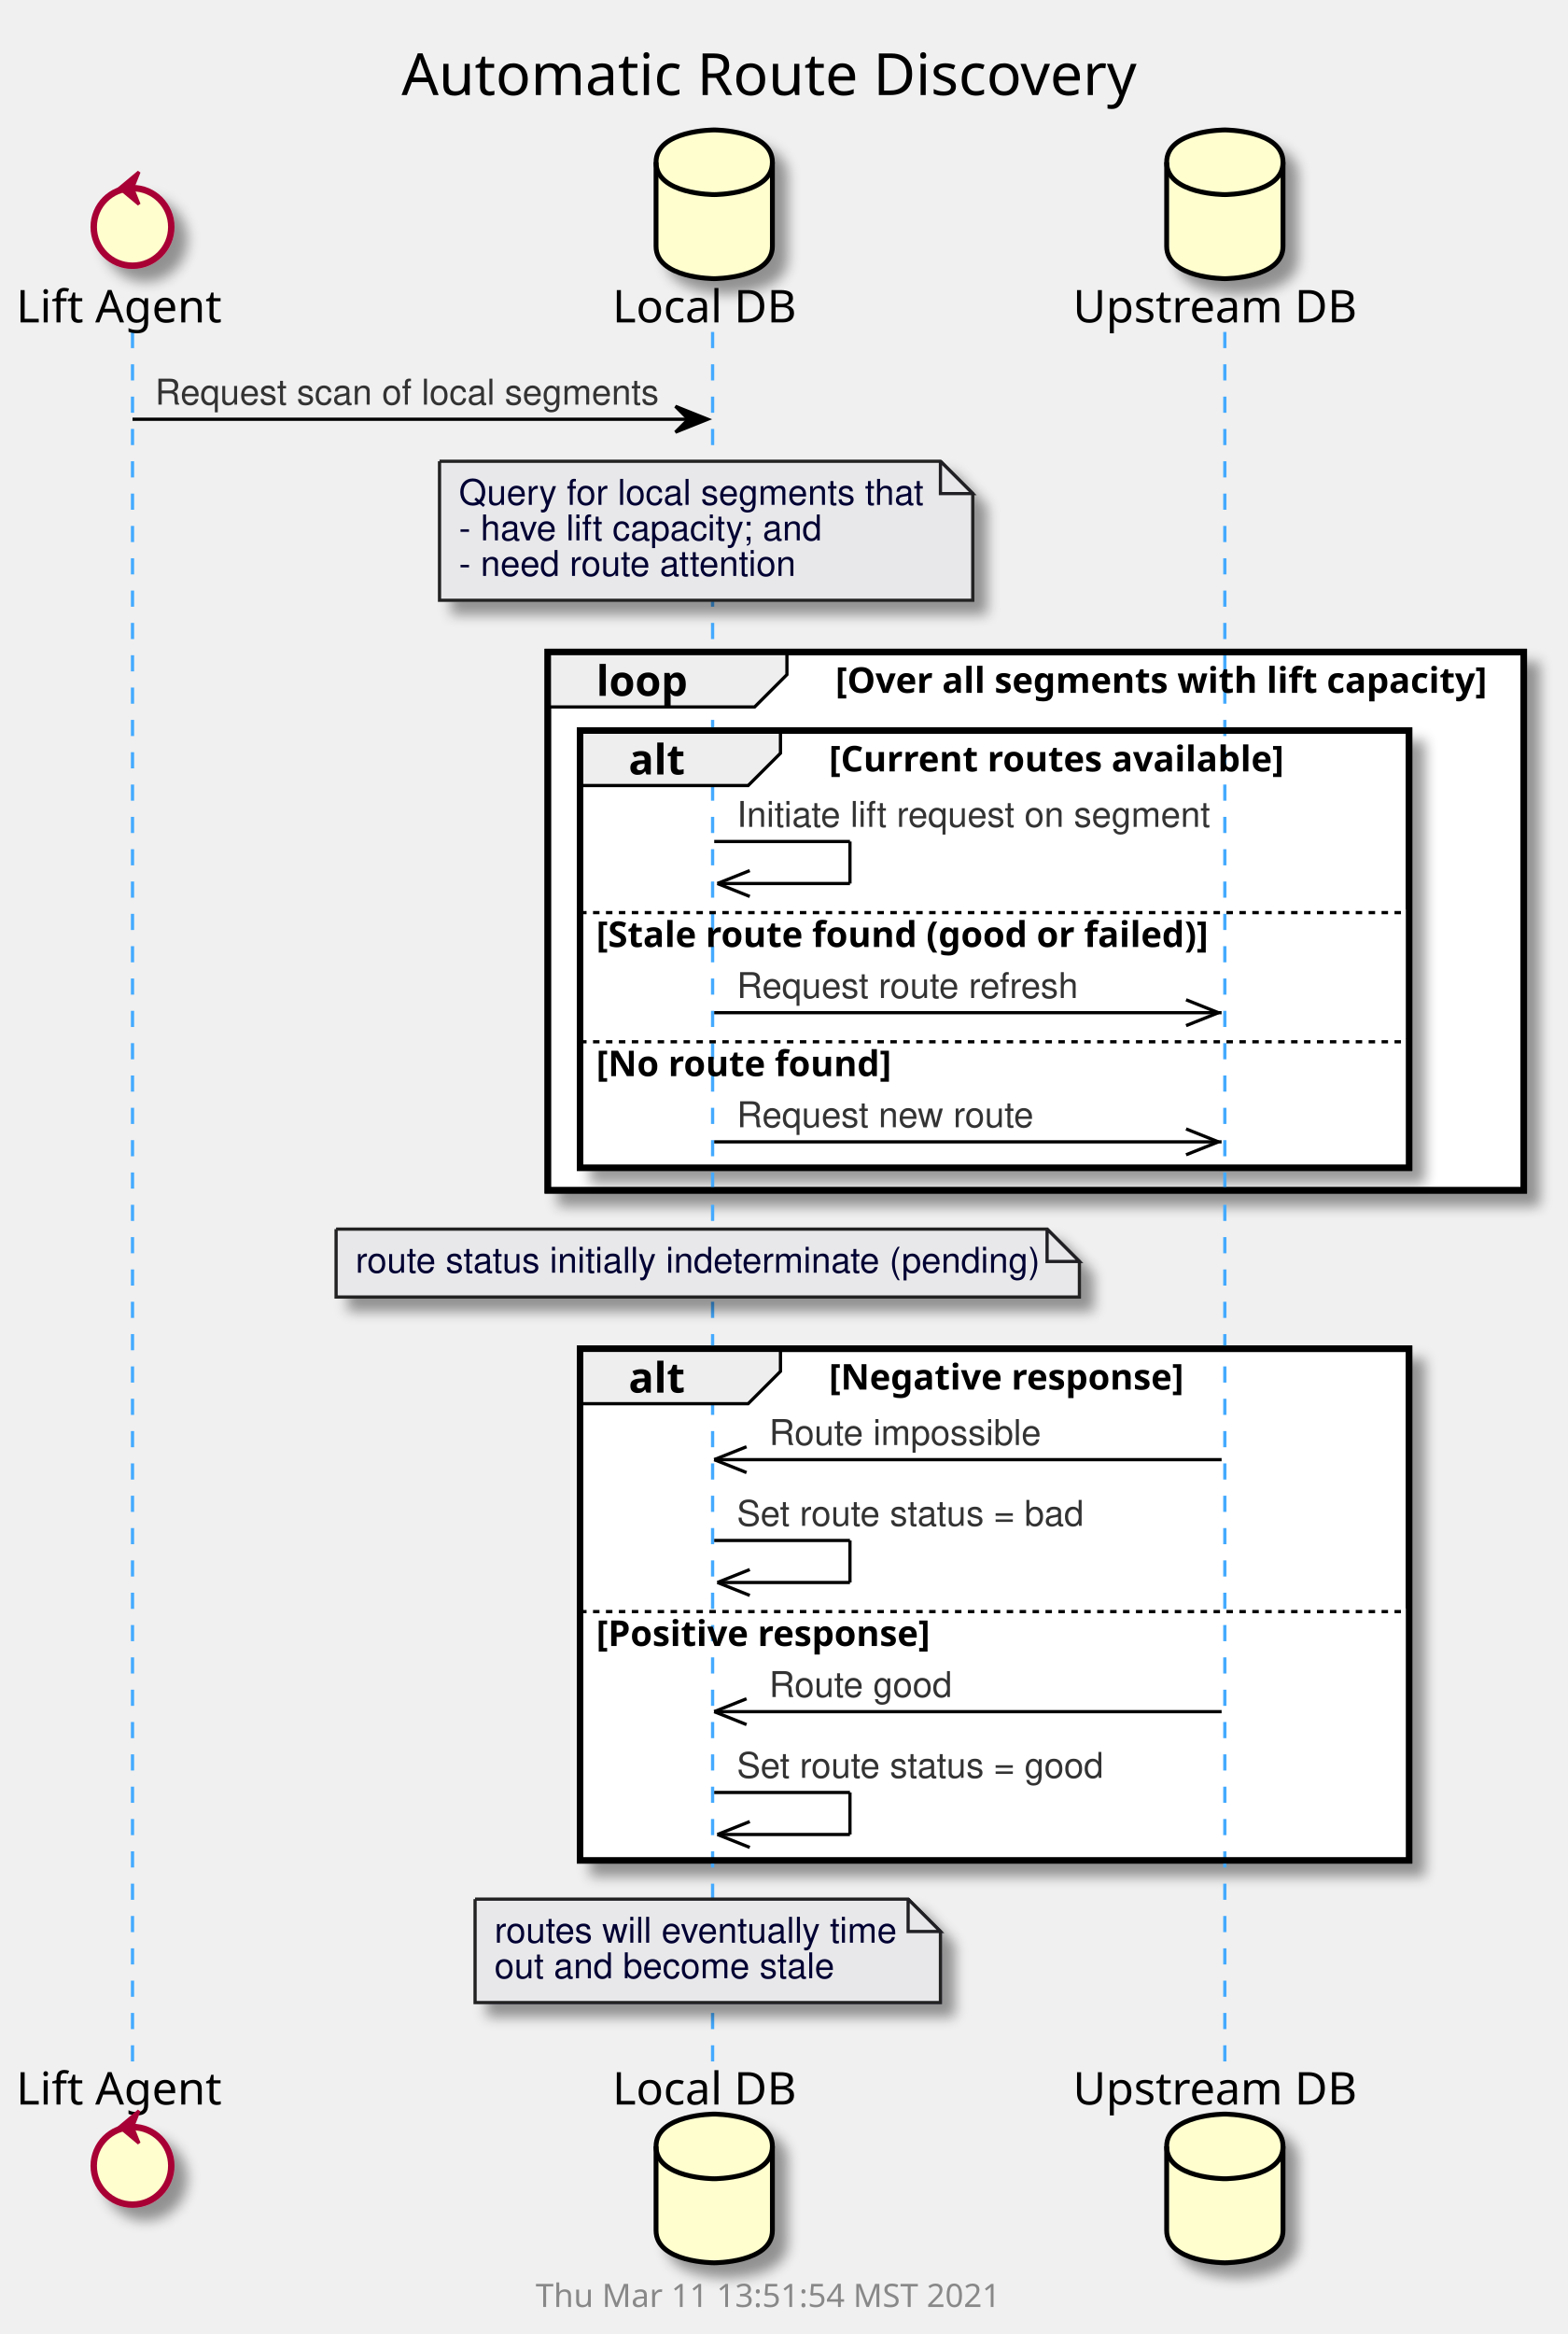
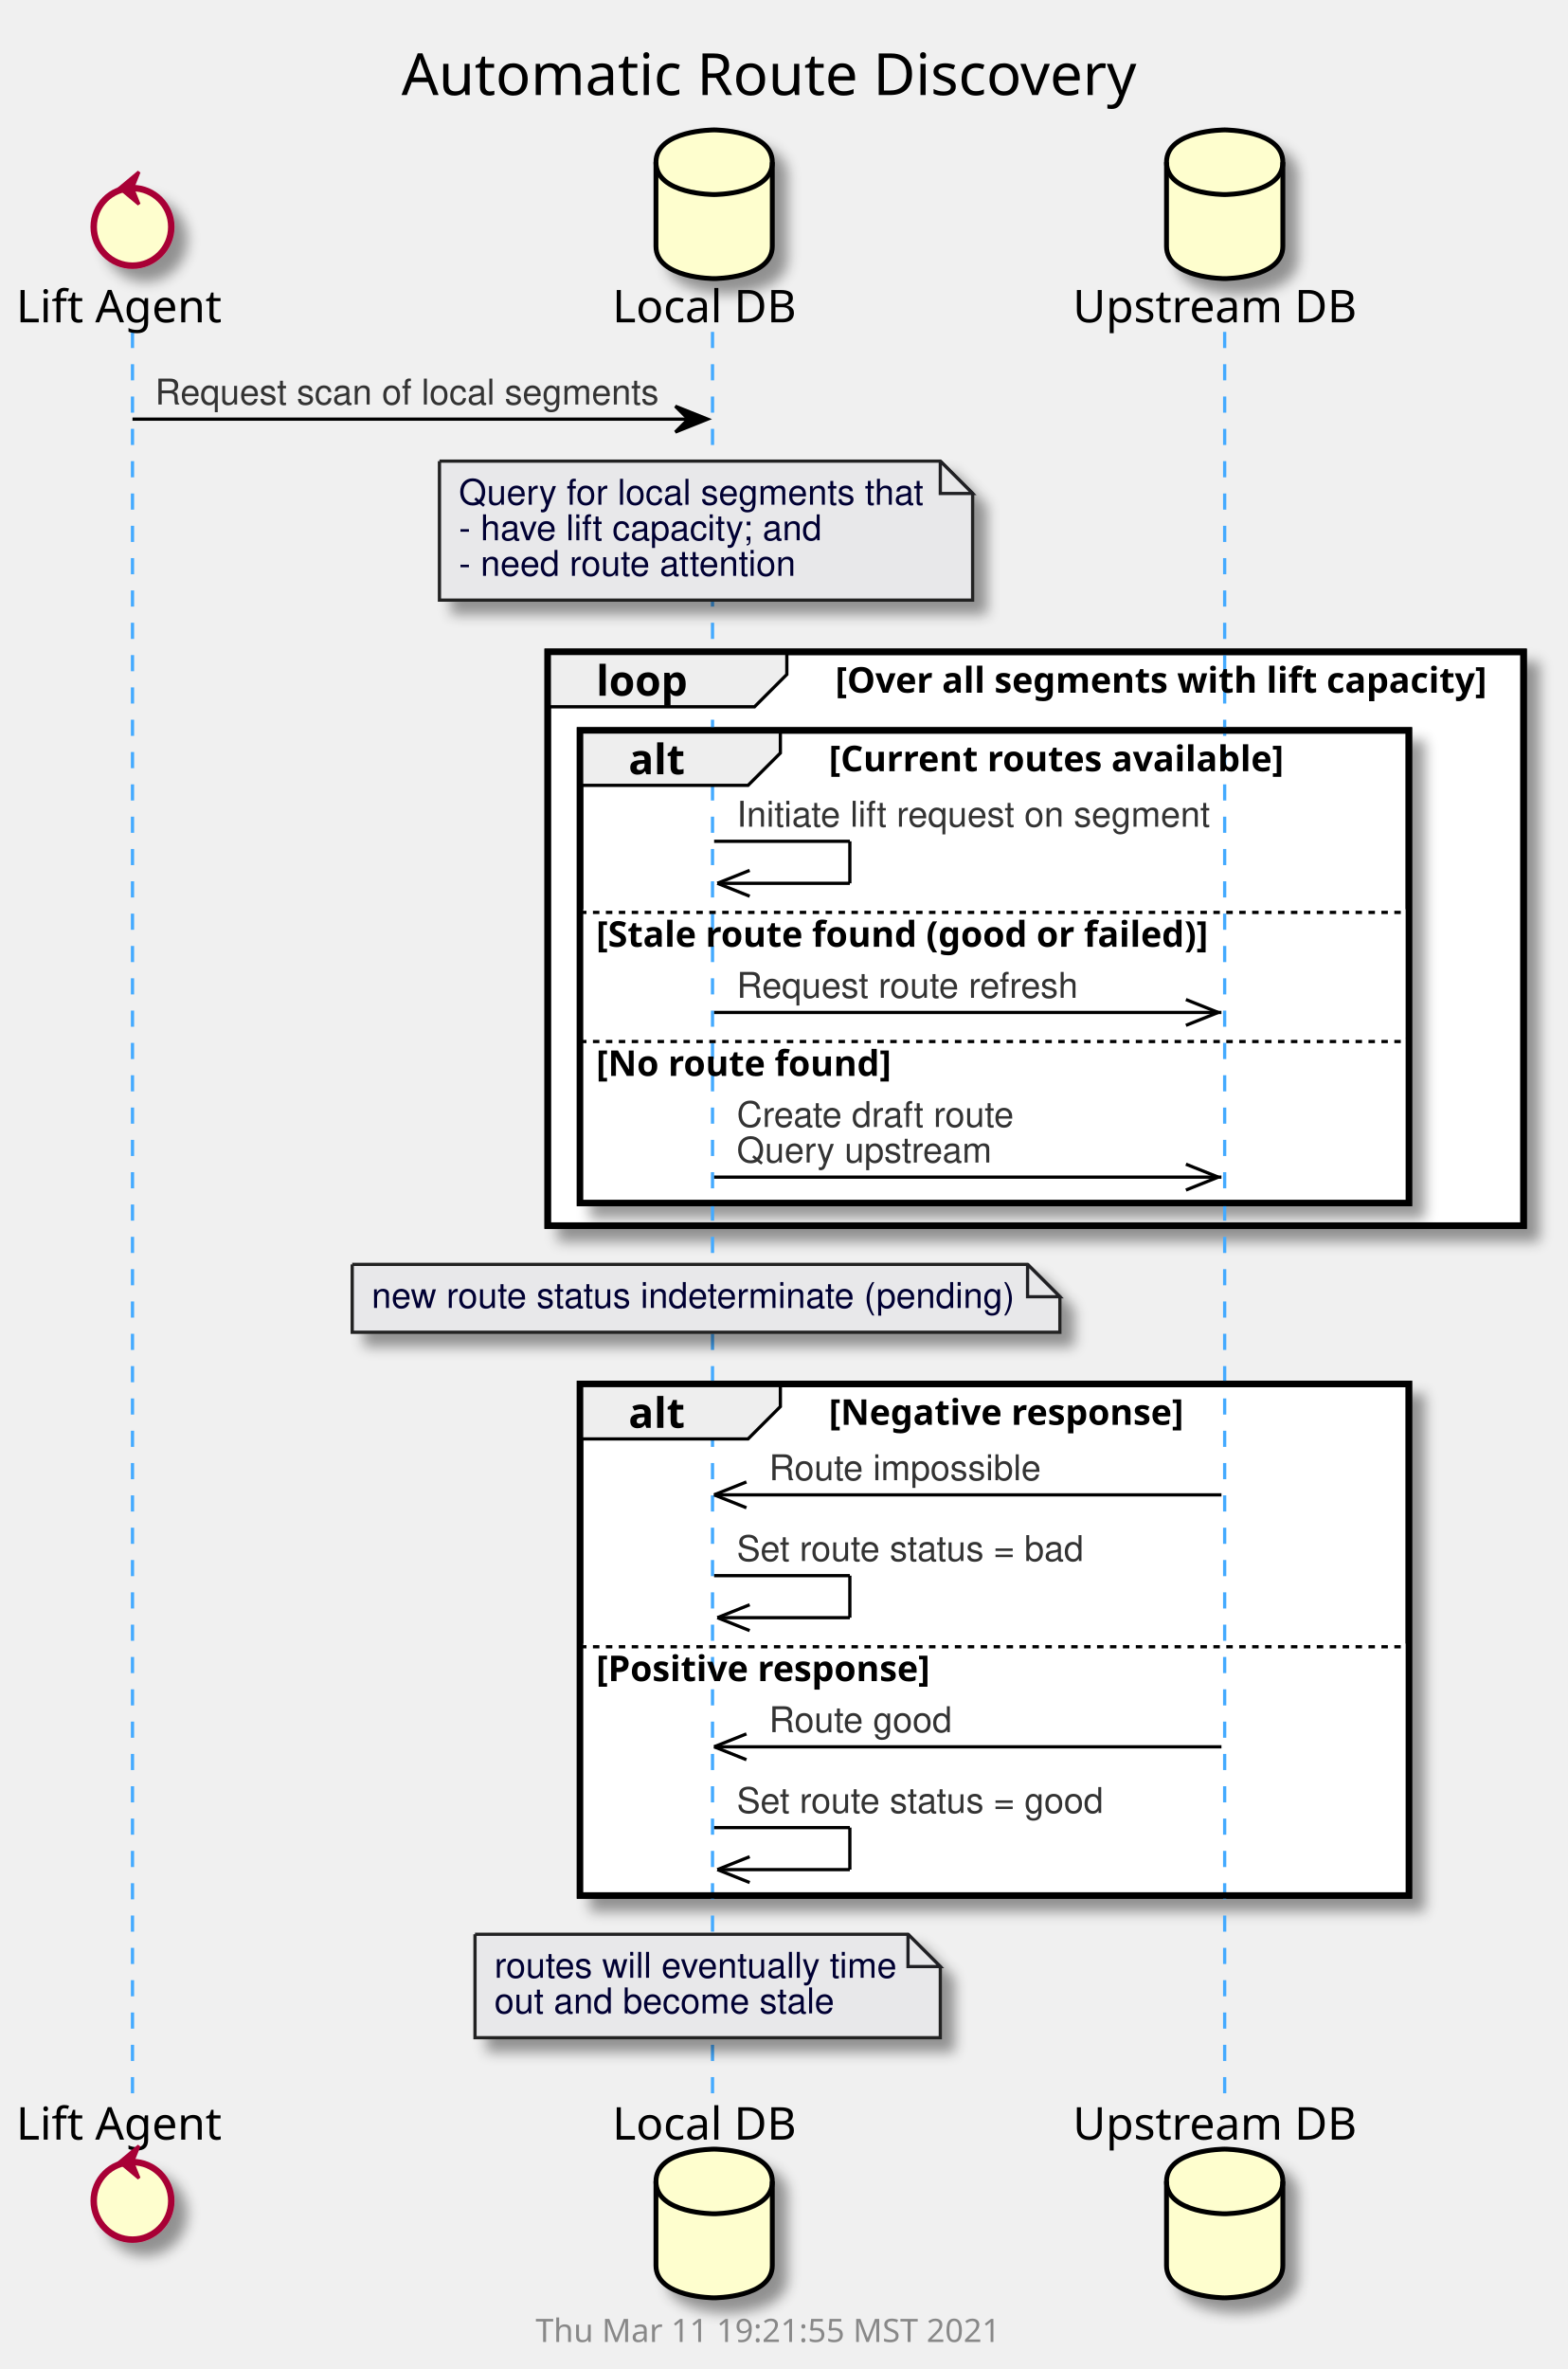
- <svg xmlns="http://www.w3.org/2000/svg" contentScriptType="application/ecmascript" contentStyleType="text/css" height="722px" preserveAspectRatio="none" style="width:485px;height:722px;" version="1.1" viewBox="0 0 485 722" width="485px" zoomAndPan="magnify">
+ <svg xmlns="http://www.w3.org/2000/svg" contentScriptType="application/ecmascript" contentStyleType="text/css" height="733px" preserveAspectRatio="none" style="width:485px;height:733px;" version="1.1" viewBox="0 0 485 733" width="485px" zoomAndPan="magnify">
  <defs>
-     <filter height="300%" id="f19152e2cvicbv" width="300%" x="-1" y="-1">
+     <filter height="300%" id="ftxz0h4rhuz8l" width="300%" x="-1" y="-1">
      <feGaussianBlur result="blurOut" stdDeviation="2.0" />
      <feColorMatrix in="blurOut" result="blurOut2" type="matrix" values="0 0 0 0 0 0 0 0 0 0 0 0 0 0 0 0 0 0 .4 0" />
      <feOffset dx="4.0" dy="4.0" in="blurOut2" result="blurOut3" />
      <feBlend in="SourceGraphic" in2="blurOut3" mode="normal" />
    </filter>
  </defs>
  <g>
    <text fill="#000000" font-family="sans-serif" font-size="18" lengthAdjust="spacing" textLength="233" x="124.25" y="29.402">Automatic Route Discovery</text>
-     <rect fill="#FFFFFF" filter="url(#f19152e2cvicbv)" height="166.531" style="stroke:#000000;stroke-width:2.0;" width="302" x="169.5" y="201.688" />
-     <rect fill="#FFFFFF" filter="url(#f19152e2cvicbv)" height="135.221" style="stroke:#000000;stroke-width:2.0;" width="256.5" x="179.5" y="225.998" />
+     <rect fill="#FFFFFF" filter="url(#ftxz0h4rhuz8l)" height="177.531" style="stroke:#000000;stroke-width:2.0;" width="302" x="169.5" y="201.688" />
+     <rect fill="#FFFFFF" filter="url(#ftxz0h4rhuz8l)" height="146.221" style="stroke:#000000;stroke-width:2.0;" width="256.5" x="179.5" y="225.998" />
    <rect fill="#FFFFFF" height="39.955" style="stroke:none;stroke-width:1.0;" width="256.5" x="179.5" y="281.309" />
-     <rect fill="#FFFFFF" height="39.955" style="stroke:none;stroke-width:1.0;" width="256.5" x="179.5" y="321.264" />
-     <rect fill="#FFFFFF" filter="url(#f19152e2cvicbv)" height="158.266" style="stroke:#000000;stroke-width:2.0;" width="256.5" x="179.5" y="417.219" />
-     <rect fill="#FFFFFF" height="77.955" style="stroke:none;stroke-width:1.0;" width="256.5" x="179.5" y="497.529" />
-     <line style="stroke:#44AAFF;stroke-width:1.0;stroke-dasharray:5.0,5.0;" x1="41" x2="41" y1="102.688" y2="638.484" />
-     <line style="stroke:#44AAFF;stroke-width:1.0;stroke-dasharray:5.0,5.0;" x1="220.5" x2="220.5" y1="102.688" y2="638.484" />
-     <line style="stroke:#44AAFF;stroke-width:1.0;stroke-dasharray:5.0,5.0;" x1="379" x2="379" y1="102.688" y2="638.484" />
+     <rect fill="#FFFFFF" height="50.955" style="stroke:none;stroke-width:1.0;" width="256.5" x="179.5" y="321.264" />
+     <rect fill="#FFFFFF" filter="url(#ftxz0h4rhuz8l)" height="158.266" style="stroke:#000000;stroke-width:2.0;" width="256.5" x="179.5" y="428.219" />
+     <rect fill="#FFFFFF" height="77.955" style="stroke:none;stroke-width:1.0;" width="256.5" x="179.5" y="508.529" />
+     <line style="stroke:#44AAFF;stroke-width:1.0;stroke-dasharray:5.0,5.0;" x1="41" x2="41" y1="102.688" y2="649.484" />
+     <line style="stroke:#44AAFF;stroke-width:1.0;stroke-dasharray:5.0,5.0;" x1="220.5" x2="220.5" y1="102.688" y2="649.484" />
+     <line style="stroke:#44AAFF;stroke-width:1.0;stroke-dasharray:5.0,5.0;" x1="379" x2="379" y1="102.688" y2="649.484" />
    <text fill="#000000" font-family="sans-serif" font-size="14" lengthAdjust="spacing" textLength="66" x="5" y="99.734">Lift Agent</text>
-     <ellipse cx="41" cy="70.199" fill="#FEFECE" filter="url(#f19152e2cvicbv)" rx="12" ry="12" style="stroke:#A80036;stroke-width:2.0;" />
+     <ellipse cx="41" cy="70.199" fill="#FEFECE" filter="url(#ftxz0h4rhuz8l)" rx="12" ry="12" style="stroke:#A80036;stroke-width:2.0;" />
    <polygon fill="#A80036" points="37,58.199,43,53.199,41,58.199,43,63.199,37,58.199" style="stroke:#A80036;stroke-width:1.0;" />
-     <text fill="#000000" font-family="sans-serif" font-size="14" lengthAdjust="spacing" textLength="66" x="5" y="651.019">Lift Agent</text>
-     <ellipse cx="41" cy="669.973" fill="#FEFECE" filter="url(#f19152e2cvicbv)" rx="12" ry="12" style="stroke:#A80036;stroke-width:2.0;" />
-     <polygon fill="#A80036" points="37,657.973,43,652.973,41,657.973,43,662.973,37,657.973" style="stroke:#A80036;stroke-width:1.0;" />
+     <text fill="#000000" font-family="sans-serif" font-size="14" lengthAdjust="spacing" textLength="66" x="5" y="662.019">Lift Agent</text>
+     <ellipse cx="41" cy="680.973" fill="#FEFECE" filter="url(#ftxz0h4rhuz8l)" rx="12" ry="12" style="stroke:#A80036;stroke-width:2.0;" />
+     <polygon fill="#A80036" points="37,668.973,43,663.973,41,668.973,43,673.973,37,668.973" style="stroke:#A80036;stroke-width:1.0;" />
    <text fill="#000000" font-family="sans-serif" font-size="14" lengthAdjust="spacing" textLength="57" x="189.5" y="99.734">Local DB</text>
-     <path d="M203,50.199 C203,40.199 221,40.199 221,40.199 C221,40.199 239,40.199 239,50.199 L239,76.199 C239,86.199 221,86.199 221,86.199 C221,86.199 203,86.199 203,76.199 L203,50.199 " fill="#FEFECE" filter="url(#f19152e2cvicbv)" style="stroke:#000000;stroke-width:1.5;" />
+     <path d="M203,50.199 C203,40.199 221,40.199 221,40.199 C221,40.199 239,40.199 239,50.199 L239,76.199 C239,86.199 221,86.199 221,86.199 C221,86.199 203,86.199 203,76.199 L203,50.199 " fill="#FEFECE" filter="url(#ftxz0h4rhuz8l)" style="stroke:#000000;stroke-width:1.5;" />
    <path d="M203,50.199 C203,60.199 221,60.199 221,60.199 C221,60.199 239,60.199 239,50.199 " fill="none" style="stroke:#000000;stroke-width:1.5;" />
-     <text fill="#000000" font-family="sans-serif" font-size="14" lengthAdjust="spacing" textLength="57" x="189.5" y="651.019">Local DB</text>
-     <path d="M203,663.973 C203,653.973 221,653.973 221,653.973 C221,653.973 239,653.973 239,663.973 L239,689.973 C239,699.973 221,699.973 221,699.973 C221,699.973 203,699.973 203,689.973 L203,663.973 " fill="#FEFECE" filter="url(#f19152e2cvicbv)" style="stroke:#000000;stroke-width:1.5;" />
-     <path d="M203,663.973 C203,673.973 221,673.973 221,673.973 C221,673.973 239,673.973 239,663.973 " fill="none" style="stroke:#000000;stroke-width:1.5;" />
+     <text fill="#000000" font-family="sans-serif" font-size="14" lengthAdjust="spacing" textLength="57" x="189.5" y="662.019">Local DB</text>
+     <path d="M203,674.973 C203,664.973 221,664.973 221,664.973 C221,664.973 239,664.973 239,674.973 L239,700.973 C239,710.973 221,710.973 221,710.973 C221,710.973 203,710.973 203,700.973 L203,674.973 " fill="#FEFECE" filter="url(#ftxz0h4rhuz8l)" style="stroke:#000000;stroke-width:1.5;" />
+     <path d="M203,674.973 C203,684.973 221,684.973 221,684.973 C221,684.973 239,684.973 239,674.973 " fill="none" style="stroke:#000000;stroke-width:1.5;" />
    <text fill="#000000" font-family="sans-serif" font-size="14" lengthAdjust="spacing" textLength="88" x="332" y="99.734">Upstream DB</text>
-     <path d="M361,50.199 C361,40.199 379,40.199 379,40.199 C379,40.199 397,40.199 397,50.199 L397,76.199 C397,86.199 379,86.199 379,86.199 C379,86.199 361,86.199 361,76.199 L361,50.199 " fill="#FEFECE" filter="url(#f19152e2cvicbv)" style="stroke:#000000;stroke-width:1.5;" />
+     <path d="M361,50.199 C361,40.199 379,40.199 379,40.199 C379,40.199 397,40.199 397,50.199 L397,76.199 C397,86.199 379,86.199 379,86.199 C379,86.199 361,86.199 361,76.199 L361,50.199 " fill="#FEFECE" filter="url(#ftxz0h4rhuz8l)" style="stroke:#000000;stroke-width:1.5;" />
    <path d="M361,50.199 C361,60.199 379,60.199 379,60.199 C379,60.199 397,60.199 397,50.199 " fill="none" style="stroke:#000000;stroke-width:1.5;" />
-     <text fill="#000000" font-family="sans-serif" font-size="14" lengthAdjust="spacing" textLength="88" x="332" y="651.019">Upstream DB</text>
-     <path d="M361,663.973 C361,653.973 379,653.973 379,653.973 C379,653.973 397,653.973 397,663.973 L397,689.973 C397,699.973 379,699.973 379,699.973 C379,699.973 361,699.973 361,689.973 L361,663.973 " fill="#FEFECE" filter="url(#f19152e2cvicbv)" style="stroke:#000000;stroke-width:1.5;" />
-     <path d="M361,663.973 C361,673.973 379,673.973 379,673.973 C379,673.973 397,673.973 397,663.973 " fill="none" style="stroke:#000000;stroke-width:1.5;" />
+     <text fill="#000000" font-family="sans-serif" font-size="14" lengthAdjust="spacing" textLength="88" x="332" y="662.019">Upstream DB</text>
+     <path d="M361,674.973 C361,664.973 379,664.973 379,664.973 C379,664.973 397,664.973 397,674.973 L397,700.973 C397,710.973 379,710.973 379,710.973 C379,710.973 361,710.973 361,700.973 L361,674.973 " fill="#FEFECE" filter="url(#ftxz0h4rhuz8l)" style="stroke:#000000;stroke-width:1.5;" />
+     <path d="M361,674.973 C361,684.973 379,684.973 379,684.973 C379,684.973 397,684.973 397,674.973 " fill="none" style="stroke:#000000;stroke-width:1.5;" />
    <polygon fill="#000000" points="209,125.688,219,129.688,209,133.688,213,129.688" style="stroke:#000000;stroke-width:1.0;" />
    <line style="stroke:#000000;stroke-width:1.0;" x1="41" x2="215" y1="129.688" y2="129.688" />
    <text fill="#333333" font-family="Helvetica" font-size="11" lengthAdjust="spacing" textLength="156" x="48" y="125.158">Request scan of local segments</text>
-     <path d="M136,142.688 L136,185.688 L301,185.688 L301,152.688 L291,142.688 L136,142.688 " fill="#E8E8EA" filter="url(#f19152e2cvicbv)" style="stroke:#202024;stroke-width:1.0;" />
+     <path d="M136,142.688 L136,185.688 L301,185.688 L301,152.688 L291,142.688 L136,142.688 " fill="#E8E8EA" filter="url(#ftxz0h4rhuz8l)" style="stroke:#202024;stroke-width:1.0;" />
    <path d="M291,142.688 L291,152.688 L301,152.688 L291,142.688 " fill="#E8E8EA" style="stroke:#202024;stroke-width:1.0;" />
    <text fill="#000033" font-family="Helvetica" font-size="11" lengthAdjust="spacing" textLength="144" x="142" y="156.158">Query for local segments that</text>
    <text fill="#000033" font-family="Helvetica" font-size="11" lengthAdjust="spacing" textLength="112" x="142" y="167.158">- have lift capacity; and</text>
    <text fill="#000033" font-family="Helvetica" font-size="11" lengthAdjust="spacing" textLength="103" x="142" y="178.158">- need route attention</text>
    <path d="M169.5,201.688 L243.5,201.688 L243.5,208.688 L233.5,218.688 L169.5,218.688 L169.5,201.688 " fill="#EEEEEE" style="stroke:#000000;stroke-width:1.0;" />
-     <rect fill="none" height="166.531" style="stroke:#000000;stroke-width:2.0;" width="302" x="169.5" y="201.688" />
+     <rect fill="none" height="177.531" style="stroke:#000000;stroke-width:2.0;" width="302" x="169.5" y="201.688" />
    <text fill="#000000" font-family="sans-serif" font-size="13" font-weight="bold" lengthAdjust="spacing" textLength="29" x="184.5" y="215.256">loop</text>
    <text fill="#000000" font-family="sans-serif" font-size="11" font-weight="bold" lengthAdjust="spacing" textLength="208" x="258.5" y="214.322">[Over all segments with lift capacity]</text>
    <path d="M179.5,225.998 L241.5,225.998 L241.5,232.998 L231.5,242.998 L179.5,242.998 L179.5,225.998 " fill="#EEEEEE" style="stroke:#000000;stroke-width:1.0;" />
-     <rect fill="none" height="135.221" style="stroke:#000000;stroke-width:2.0;" width="256.5" x="179.5" y="225.998" />
+     <rect fill="none" height="146.221" style="stroke:#000000;stroke-width:2.0;" width="256.5" x="179.5" y="225.998" />
    <text fill="#000000" font-family="sans-serif" font-size="13" font-weight="bold" lengthAdjust="spacing" textLength="17" x="194.5" y="239.566">alt</text>
    <text fill="#000000" font-family="sans-serif" font-size="11" font-weight="bold" lengthAdjust="spacing" textLength="143" x="256.5" y="238.633">[Current routes available]</text>
    <line style="stroke:#000000;stroke-width:1.0;" x1="221" x2="263" y1="260.309" y2="260.309" />
    <line style="stroke:#000000;stroke-width:1.0;" x1="263" x2="263" y1="260.309" y2="273.309" />
    <line style="stroke:#000000;stroke-width:1.0;" x1="222" x2="263" y1="273.309" y2="273.309" />
    <line style="stroke:#000000;stroke-width:1.0;" x1="222" x2="232" y1="273.309" y2="269.309" />
    <line style="stroke:#000000;stroke-width:1.0;" x1="222" x2="232" y1="273.309" y2="277.309" />
    <text fill="#333333" font-family="Helvetica" font-size="11" lengthAdjust="spacing" textLength="144" x="228" y="255.779">Initiate lift request on segment</text>
    <line style="stroke:#000000;stroke-width:1.0;stroke-dasharray:2.0,2.0;" x1="179.5" x2="436" y1="282.309" y2="282.309" />
    <text fill="#000000" font-family="sans-serif" font-size="11" font-weight="bold" lengthAdjust="spacing" textLength="196" x="184.5" y="292.943">[Stale route found (good or failed)]</text>
    <line style="stroke:#000000;stroke-width:1.0;" x1="377" x2="367" y1="313.264" y2="309.264" />
    <line style="stroke:#000000;stroke-width:1.0;" x1="377" x2="367" y1="313.264" y2="317.264" />
    <line style="stroke:#000000;stroke-width:1.0;" x1="221" x2="378" y1="313.264" y2="313.264" />
    <text fill="#333333" font-family="Helvetica" font-size="11" lengthAdjust="spacing" textLength="107" x="228" y="308.734">Request route refresh</text>
    <line style="stroke:#000000;stroke-width:1.0;stroke-dasharray:2.0,2.0;" x1="179.5" x2="436" y1="322.264" y2="322.264" />
    <text fill="#000000" font-family="sans-serif" font-size="11" font-weight="bold" lengthAdjust="spacing" textLength="93" x="184.5" y="332.898">[No route found]</text>
-     <line style="stroke:#000000;stroke-width:1.0;" x1="377" x2="367" y1="353.219" y2="349.219" />
-     <line style="stroke:#000000;stroke-width:1.0;" x1="377" x2="367" y1="353.219" y2="357.219" />
-     <line style="stroke:#000000;stroke-width:1.0;" x1="221" x2="378" y1="353.219" y2="353.219" />
-     <text fill="#333333" font-family="Helvetica" font-size="11" lengthAdjust="spacing" textLength="92" x="228" y="348.689">Request new route</text>
-     <path d="M104,380.219 L104,401.219 L334,401.219 L334,390.219 L324,380.219 L104,380.219 " fill="#E8E8EA" filter="url(#f19152e2cvicbv)" style="stroke:#202024;stroke-width:1.0;" />
-     <path d="M324,380.219 L324,390.219 L334,390.219 L324,380.219 " fill="#E8E8EA" style="stroke:#202024;stroke-width:1.0;" />
-     <text fill="#000033" font-family="Helvetica" font-size="11" lengthAdjust="spacing" textLength="209" x="110" y="393.689">route status initially indeterminate (pending)</text>
-     <path d="M179.5,417.219 L241.5,417.219 L241.5,424.219 L231.5,434.219 L179.5,434.219 L179.5,417.219 " fill="#EEEEEE" style="stroke:#000000;stroke-width:1.0;" />
-     <rect fill="none" height="158.266" style="stroke:#000000;stroke-width:2.0;" width="256.5" x="179.5" y="417.219" />
-     <text fill="#000000" font-family="sans-serif" font-size="13" font-weight="bold" lengthAdjust="spacing" textLength="17" x="194.5" y="430.787">alt</text>
-     <text fill="#000000" font-family="sans-serif" font-size="11" font-weight="bold" lengthAdjust="spacing" textLength="110" x="256.5" y="429.853">[Negative response]</text>
-     <line style="stroke:#000000;stroke-width:1.0;" x1="221" x2="231" y1="451.529" y2="447.529" />
-     <line style="stroke:#000000;stroke-width:1.0;" x1="221" x2="231" y1="451.529" y2="455.529" />
-     <line style="stroke:#000000;stroke-width:1.0;" x1="221" x2="378" y1="451.529" y2="451.529" />
-     <text fill="#333333" font-family="Helvetica" font-size="11" lengthAdjust="spacing" textLength="83" x="238" y="447">Route impossible</text>
-     <line style="stroke:#000000;stroke-width:1.0;" x1="221" x2="263" y1="476.529" y2="476.529" />
-     <line style="stroke:#000000;stroke-width:1.0;" x1="263" x2="263" y1="476.529" y2="489.529" />
-     <line style="stroke:#000000;stroke-width:1.0;" x1="222" x2="263" y1="489.529" y2="489.529" />
-     <line style="stroke:#000000;stroke-width:1.0;" x1="222" x2="232" y1="489.529" y2="485.529" />
-     <line style="stroke:#000000;stroke-width:1.0;" x1="222" x2="232" y1="489.529" y2="493.529" />
-     <text fill="#333333" font-family="Helvetica" font-size="11" lengthAdjust="spacing" textLength="107" x="228" y="472">Set route status = bad</text>
-     <line style="stroke:#000000;stroke-width:1.0;stroke-dasharray:2.0,2.0;" x1="179.5" x2="436" y1="498.529" y2="498.529" />
-     <text fill="#000000" font-family="sans-serif" font-size="11" font-weight="bold" lengthAdjust="spacing" textLength="107" x="184.5" y="509.164">[Positive response]</text>
-     <line style="stroke:#000000;stroke-width:1.0;" x1="221" x2="231" y1="529.484" y2="525.484" />
-     <line style="stroke:#000000;stroke-width:1.0;" x1="221" x2="231" y1="529.484" y2="533.484" />
-     <line style="stroke:#000000;stroke-width:1.0;" x1="221" x2="378" y1="529.484" y2="529.484" />
-     <text fill="#333333" font-family="Helvetica" font-size="11" lengthAdjust="spacing" textLength="56" x="238" y="524.955">Route good</text>
-     <line style="stroke:#000000;stroke-width:1.0;" x1="221" x2="263" y1="554.484" y2="554.484" />
-     <line style="stroke:#000000;stroke-width:1.0;" x1="263" x2="263" y1="554.484" y2="567.484" />
-     <line style="stroke:#000000;stroke-width:1.0;" x1="222" x2="263" y1="567.484" y2="567.484" />
-     <line style="stroke:#000000;stroke-width:1.0;" x1="222" x2="232" y1="567.484" y2="563.484" />
-     <line style="stroke:#000000;stroke-width:1.0;" x1="222" x2="232" y1="567.484" y2="571.484" />
-     <text fill="#333333" font-family="Helvetica" font-size="11" lengthAdjust="spacing" textLength="113" x="228" y="549.955">Set route status = good</text>
-     <path d="M147,587.484 L147,619.484 L291,619.484 L291,597.484 L281,587.484 L147,587.484 " fill="#E8E8EA" filter="url(#f19152e2cvicbv)" style="stroke:#202024;stroke-width:1.0;" />
-     <path d="M281,587.484 L281,597.484 L291,597.484 L281,587.484 " fill="#E8E8EA" style="stroke:#202024;stroke-width:1.0;" />
-     <text fill="#000033" font-family="Helvetica" font-size="11" lengthAdjust="spacing" textLength="123" x="153" y="600.955">routes will eventually time</text>
-     <text fill="#000033" font-family="Helvetica" font-size="11" lengthAdjust="spacing" textLength="104" x="153" y="611.955">out and become stale</text>
-     <text fill="#888888" font-family="sans-serif" font-size="10" lengthAdjust="spacing" textLength="150" x="165.75" y="713.641">Thu Mar 11 13:51:54 MST 2021</text>
+     <line style="stroke:#000000;stroke-width:1.0;" x1="377" x2="367" y1="364.219" y2="360.219" />
+     <line style="stroke:#000000;stroke-width:1.0;" x1="377" x2="367" y1="364.219" y2="368.219" />
+     <line style="stroke:#000000;stroke-width:1.0;" x1="221" x2="378" y1="364.219" y2="364.219" />
+     <text fill="#333333" font-family="Helvetica" font-size="11" lengthAdjust="spacing" textLength="86" x="228" y="348.689">Create draft route</text>
+     <text fill="#333333" font-family="Helvetica" font-size="11" lengthAdjust="spacing" textLength="80" x="228" y="359.689">Query upstream</text>
+     <path d="M109,391.219 L109,412.219 L328,412.219 L328,401.219 L318,391.219 L109,391.219 " fill="#E8E8EA" filter="url(#ftxz0h4rhuz8l)" style="stroke:#202024;stroke-width:1.0;" />
+     <path d="M318,391.219 L318,401.219 L328,401.219 L318,391.219 " fill="#E8E8EA" style="stroke:#202024;stroke-width:1.0;" />
+     <text fill="#000033" font-family="Helvetica" font-size="11" lengthAdjust="spacing" textLength="198" x="115" y="404.689">new route status indeterminate (pending)</text>
+     <path d="M179.5,428.219 L241.5,428.219 L241.5,435.219 L231.5,445.219 L179.5,445.219 L179.5,428.219 " fill="#EEEEEE" style="stroke:#000000;stroke-width:1.0;" />
+     <rect fill="none" height="158.266" style="stroke:#000000;stroke-width:2.0;" width="256.5" x="179.5" y="428.219" />
+     <text fill="#000000" font-family="sans-serif" font-size="13" font-weight="bold" lengthAdjust="spacing" textLength="17" x="194.5" y="441.787">alt</text>
+     <text fill="#000000" font-family="sans-serif" font-size="11" font-weight="bold" lengthAdjust="spacing" textLength="110" x="256.5" y="440.853">[Negative response]</text>
+     <line style="stroke:#000000;stroke-width:1.0;" x1="221" x2="231" y1="462.529" y2="458.529" />
+     <line style="stroke:#000000;stroke-width:1.0;" x1="221" x2="231" y1="462.529" y2="466.529" />
+     <line style="stroke:#000000;stroke-width:1.0;" x1="221" x2="378" y1="462.529" y2="462.529" />
+     <text fill="#333333" font-family="Helvetica" font-size="11" lengthAdjust="spacing" textLength="83" x="238" y="458">Route impossible</text>
+     <line style="stroke:#000000;stroke-width:1.0;" x1="221" x2="263" y1="487.529" y2="487.529" />
+     <line style="stroke:#000000;stroke-width:1.0;" x1="263" x2="263" y1="487.529" y2="500.529" />
+     <line style="stroke:#000000;stroke-width:1.0;" x1="222" x2="263" y1="500.529" y2="500.529" />
+     <line style="stroke:#000000;stroke-width:1.0;" x1="222" x2="232" y1="500.529" y2="496.529" />
+     <line style="stroke:#000000;stroke-width:1.0;" x1="222" x2="232" y1="500.529" y2="504.529" />
+     <text fill="#333333" font-family="Helvetica" font-size="11" lengthAdjust="spacing" textLength="107" x="228" y="483">Set route status = bad</text>
+     <line style="stroke:#000000;stroke-width:1.0;stroke-dasharray:2.0,2.0;" x1="179.5" x2="436" y1="509.529" y2="509.529" />
+     <text fill="#000000" font-family="sans-serif" font-size="11" font-weight="bold" lengthAdjust="spacing" textLength="107" x="184.5" y="520.164">[Positive response]</text>
+     <line style="stroke:#000000;stroke-width:1.0;" x1="221" x2="231" y1="540.484" y2="536.484" />
+     <line style="stroke:#000000;stroke-width:1.0;" x1="221" x2="231" y1="540.484" y2="544.484" />
+     <line style="stroke:#000000;stroke-width:1.0;" x1="221" x2="378" y1="540.484" y2="540.484" />
+     <text fill="#333333" font-family="Helvetica" font-size="11" lengthAdjust="spacing" textLength="56" x="238" y="535.955">Route good</text>
+     <line style="stroke:#000000;stroke-width:1.0;" x1="221" x2="263" y1="565.484" y2="565.484" />
+     <line style="stroke:#000000;stroke-width:1.0;" x1="263" x2="263" y1="565.484" y2="578.484" />
+     <line style="stroke:#000000;stroke-width:1.0;" x1="222" x2="263" y1="578.484" y2="578.484" />
+     <line style="stroke:#000000;stroke-width:1.0;" x1="222" x2="232" y1="578.484" y2="574.484" />
+     <line style="stroke:#000000;stroke-width:1.0;" x1="222" x2="232" y1="578.484" y2="582.484" />
+     <text fill="#333333" font-family="Helvetica" font-size="11" lengthAdjust="spacing" textLength="113" x="228" y="560.955">Set route status = good</text>
+     <path d="M147,598.484 L147,630.484 L291,630.484 L291,608.484 L281,598.484 L147,598.484 " fill="#E8E8EA" filter="url(#ftxz0h4rhuz8l)" style="stroke:#202024;stroke-width:1.0;" />
+     <path d="M281,598.484 L281,608.484 L291,608.484 L281,598.484 " fill="#E8E8EA" style="stroke:#202024;stroke-width:1.0;" />
+     <text fill="#000033" font-family="Helvetica" font-size="11" lengthAdjust="spacing" textLength="123" x="153" y="611.955">routes will eventually time</text>
+     <text fill="#000033" font-family="Helvetica" font-size="11" lengthAdjust="spacing" textLength="104" x="153" y="622.955">out and become stale</text>
+     <text fill="#888888" font-family="sans-serif" font-size="10" lengthAdjust="spacing" textLength="150" x="165.75" y="724.641">Thu Mar 11 19:21:55 MST 2021</text>
  </g>
</svg>
